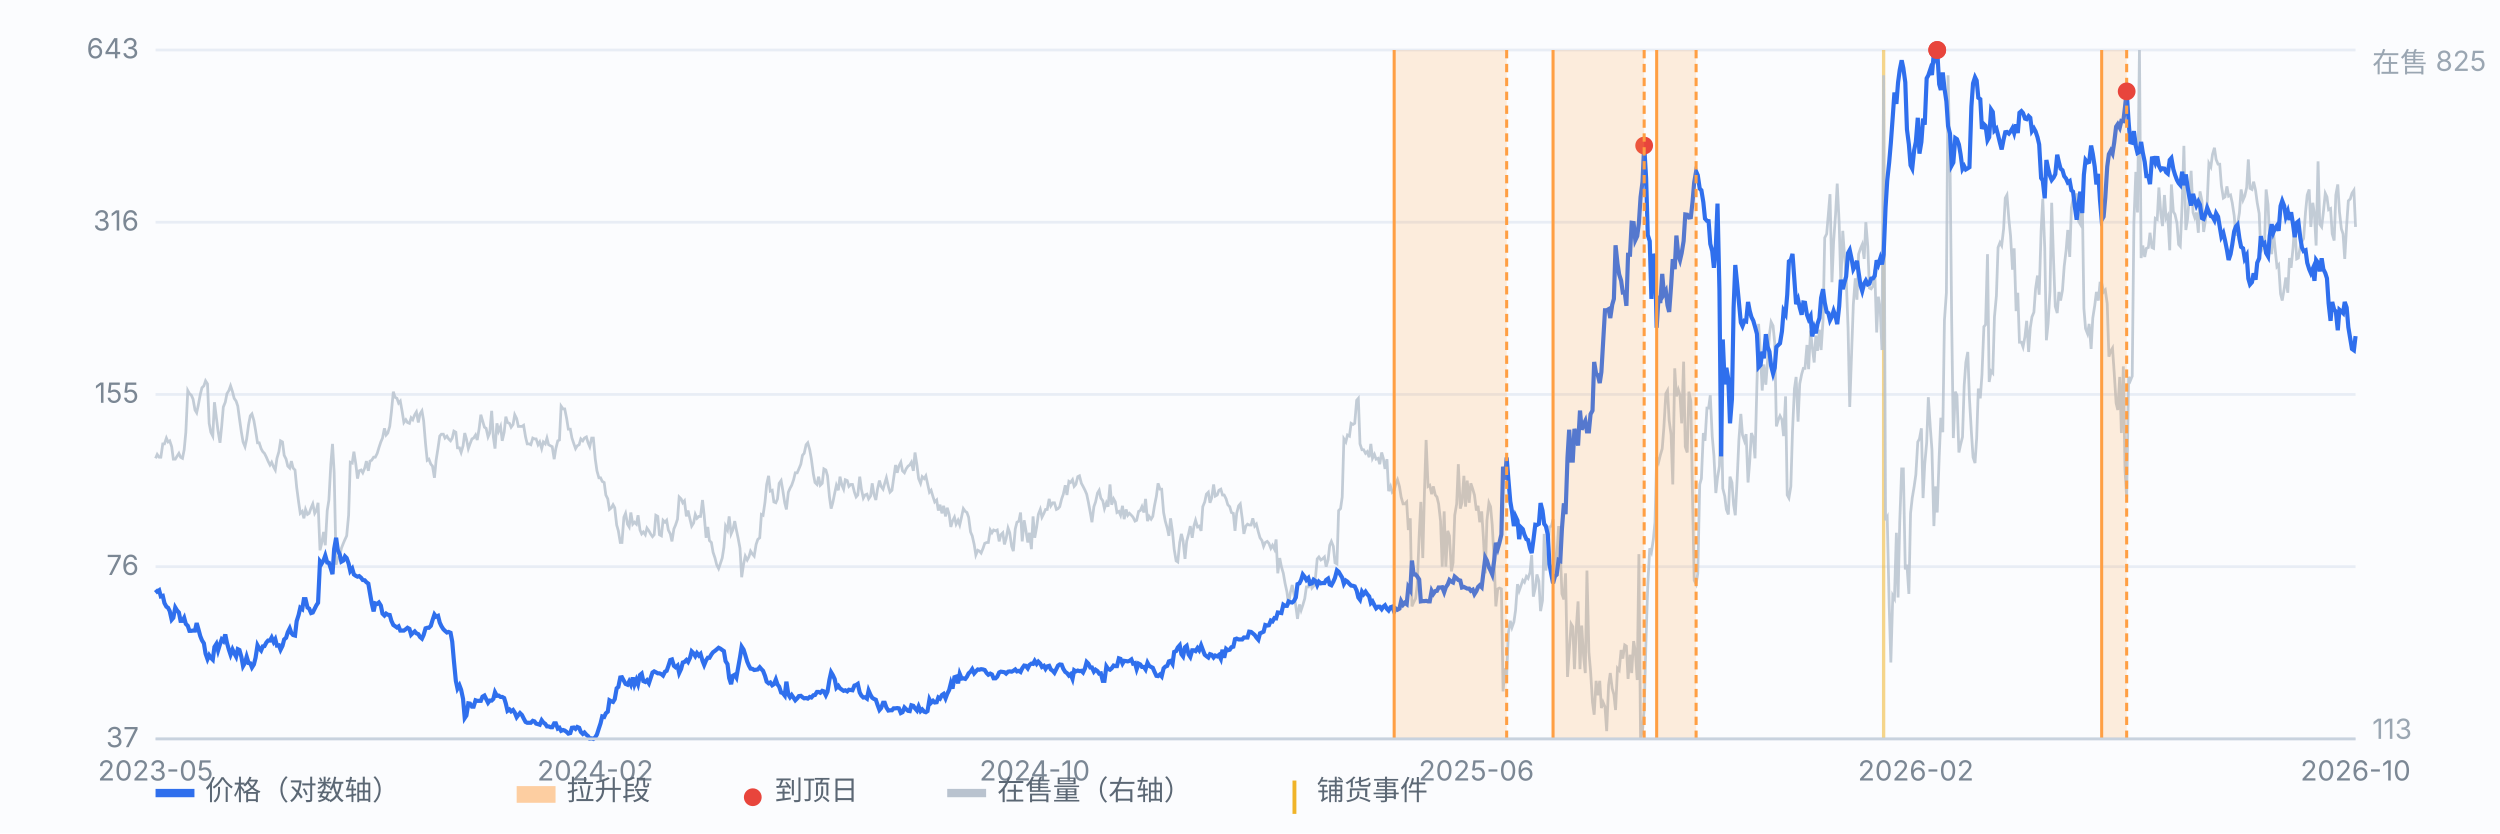
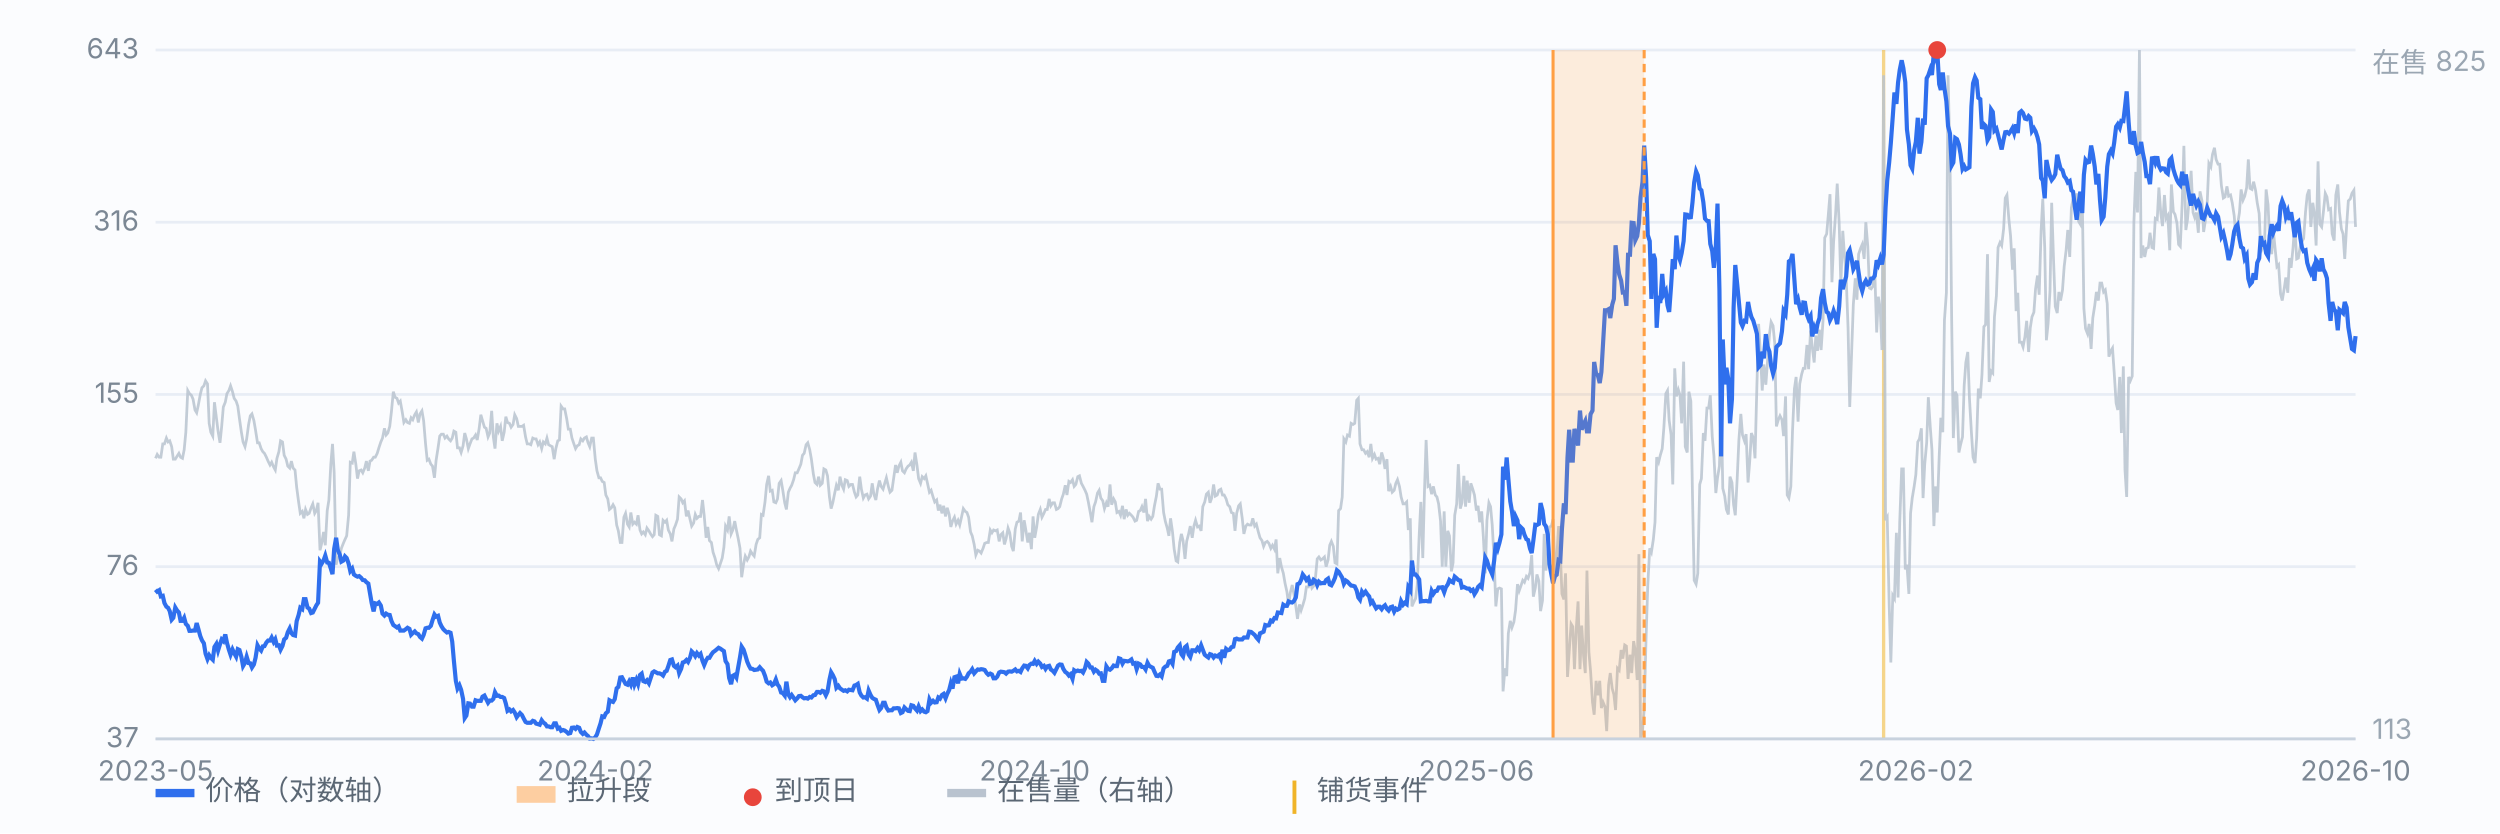
<svg xmlns="http://www.w3.org/2000/svg" viewBox="0 0 900 300" preserveAspectRatio="xMidYMid meet" style="width:100%;max-width:900px;height:auto;display:block" font-family="-apple-system,Segoe UI,Microsoft YaHei,sans-serif" font-size="10">
  <rect x="0" y="0" width="900" height="300" fill="#fbfcfe" />
  <line x1="56" y1="266.0" x2="848" y2="266.0" stroke="#e8edf5" stroke-width="1" />
  <text x="50" y="269.0" text-anchor="end" fill="#7b8794">37</text>
  <line x1="56" y1="204.0" x2="848" y2="204.0" stroke="#e8edf5" stroke-width="1" />
  <text x="50" y="207.0" text-anchor="end" fill="#7b8794">76</text>
  <line x1="56" y1="142.0" x2="848" y2="142.0" stroke="#e8edf5" stroke-width="1" />
  <text x="50" y="145.0" text-anchor="end" fill="#7b8794">155</text>
  <line x1="56" y1="80.0" x2="848" y2="80.0" stroke="#e8edf5" stroke-width="1" />
  <text x="50" y="83.0" text-anchor="end" fill="#7b8794">316</text>
  <line x1="56" y1="18.0" x2="848" y2="18.0" stroke="#e8edf5" stroke-width="1" />
  <text x="50" y="21.0" text-anchor="end" fill="#7b8794">643</text>
  <line x1="678.1" y1="18" x2="678.1" y2="266" stroke="#f0b429" stroke-width="1.2" opacity="0.55" />
  <path d="M56.0 165.0 L56.6 163.6 L57.3 164.6 L57.9 164.6 L58.6 159.8 L59.2 159.8 L59.9 157.7 L60.5 159.1 L61.1 158.7 L61.8 160.8 L62.4 165.3 L63.1 165.3 L63.7 164.3 L64.4 163.2 L65.0 164.6 L65.7 165.0 L66.3 161.9 L66.9 155.6 L67.6 140.6 L68.2 141.7 L68.9 142.3 L69.5 143.7 L70.2 147.6 L70.8 148.6 L71.4 145.8 L72.1 142.0 L72.7 139.6 L73.4 138.9 L74.0 137.1 L74.7 138.2 L75.3 152.4 L75.9 155.6 L76.6 157.0 L77.2 144.8 L77.9 150.4 L78.5 155.2 L79.2 159.4 L79.8 153.5 L80.4 146.5 L81.1 144.8 L81.7 141.7 L82.4 140.6 L83.0 138.9 L83.7 141.0 L84.3 143.4 L85.0 144.4 L85.6 146.2 L86.2 150.7 L86.9 155.6 L87.5 159.1 L88.2 160.8 L88.8 158.0 L89.5 152.8 L90.1 149.7 L90.7 149.0 L91.4 151.4 L92.0 154.9 L92.7 159.4 L93.3 159.4 L94.0 161.5 L94.6 162.6 L95.2 163.2 L95.9 164.6 L96.5 166.0 L97.2 167.4 L97.8 166.4 L98.5 168.1 L99.1 169.2 L99.7 165.0 L100.4 162.6 L101.0 158.7 L101.7 159.1 L102.3 163.9 L103.0 165.3 L103.6 167.8 L104.3 168.5 L104.9 166.0 L105.5 168.5 L106.2 169.2 L106.8 175.4 L107.5 180.7 L108.1 184.8 L108.8 184.1 L109.4 186.6 L110.0 183.4 L110.7 185.2 L111.3 184.8 L112.0 182.8 L112.6 181.4 L113.3 184.8 L113.9 183.8 L114.5 181.0 L115.2 198.1 L115.8 195.6 L116.5 191.5 L117.1 196.3 L117.8 183.8 L118.4 180.0 L119.1 167.1 L119.7 159.8 L120.3 170.2 L121.0 203.3 L121.6 200.9 L122.3 200.2 L122.9 197.4 L123.6 195.6 L124.2 194.2 L124.8 192.9 L125.5 185.5 L126.1 166.4 L126.8 166.7 L127.4 162.6 L128.1 167.1 L128.7 172.3 L129.3 169.5 L130.0 169.2 L130.6 170.2 L131.3 168.5 L131.9 166.0 L132.6 169.5 L133.2 166.0 L133.8 165.7 L134.5 164.6 L135.1 164.6 L135.8 163.2 L136.4 161.2 L137.1 159.1 L137.7 157.7 L138.4 154.2 L139.0 156.6 L139.6 155.9 L140.3 153.5 L140.9 148.3 L141.6 141.0 L142.2 143.0 L142.9 143.4 L143.5 145.1 L144.1 144.4 L144.8 148.3 L145.4 152.1 L146.1 151.1 L146.7 152.1 L147.4 152.4 L148.0 150.4 L148.6 151.1 L149.3 149.3 L149.9 148.3 L150.6 152.1 L151.2 149.0 L151.9 147.9 L152.5 151.4 L153.2 159.8 L153.8 165.7 L154.4 165.3 L155.1 167.1 L155.7 167.8 L156.4 172.0 L157.0 165.7 L157.7 161.2 L158.3 157.0 L158.9 156.3 L159.6 156.3 L160.2 157.7 L160.9 157.0 L161.5 158.0 L162.2 158.7 L162.8 157.7 L163.4 155.2 L164.1 155.6 L164.7 161.2 L165.4 161.2 L166.0 162.9 L166.7 160.5 L167.3 155.9 L167.9 158.0 L168.6 161.5 L169.2 159.8 L169.9 158.0 L170.5 157.7 L171.2 156.6 L171.8 158.4 L172.5 154.2 L173.1 149.3 L173.7 151.4 L174.4 153.8 L175.0 154.2 L175.7 157.3 L176.3 155.9 L177.0 147.9 L177.6 157.3 L178.2 161.5 L178.9 152.4 L179.5 155.2 L180.2 153.5 L180.8 158.7 L181.5 155.6 L182.1 150.0 L182.7 152.1 L183.4 152.4 L184.0 153.8 L184.7 152.8 L185.3 149.3 L186.0 150.7 L186.6 153.5 L187.2 153.5 L187.9 153.5 L188.5 153.1 L189.2 157.3 L189.8 159.8 L190.5 159.8 L191.1 160.1 L191.8 157.7 L192.4 158.0 L193.0 158.0 L193.7 160.1 L194.3 159.1 L195.0 161.5 L195.6 159.1 L196.3 159.8 L196.9 157.7 L197.5 160.1 L198.2 160.5 L198.8 160.8 L199.5 165.3 L200.1 161.5 L200.8 158.7 L201.4 158.4 L202.0 146.2 L202.7 147.2 L203.3 147.2 L204.0 150.7 L204.6 154.5 L205.3 154.5 L205.9 157.7 L206.6 159.8 L207.2 161.5 L207.8 160.5 L208.5 160.1 L209.1 158.0 L209.8 158.7 L210.4 157.7 L211.1 157.3 L211.7 159.4 L212.3 160.8 L213.0 157.7 L213.6 157.7 L214.3 165.3 L214.9 169.5 L215.6 172.0 L216.2 172.0 L216.8 173.3 L217.5 173.7 L218.1 178.2 L218.8 179.6 L219.4 183.4 L220.1 182.8 L220.7 181.7 L221.3 182.8 L222.0 189.0 L222.6 191.1 L223.3 195.3 L223.9 195.3 L224.6 186.2 L225.2 184.8 L225.9 188.7 L226.5 189.7 L227.1 184.5 L227.8 188.7 L228.4 188.0 L229.1 188.7 L229.7 185.5 L230.4 190.8 L231.0 192.2 L231.6 191.5 L232.3 192.5 L232.9 190.1 L233.6 191.1 L234.2 192.2 L234.9 193.2 L235.5 192.5 L236.1 185.5 L236.8 185.9 L237.4 192.5 L238.1 192.9 L238.7 187.3 L239.4 188.0 L240.0 187.3 L240.6 190.8 L241.3 192.2 L241.9 194.9 L242.6 190.4 L243.2 189.0 L243.9 186.9 L244.5 178.9 L245.2 179.6 L245.8 181.0 L246.4 180.3 L247.1 185.9 L247.7 183.8 L248.4 186.9 L249.0 189.4 L249.7 188.3 L250.3 185.2 L250.9 186.6 L251.6 185.9 L252.2 185.9 L252.9 180.0 L253.5 185.5 L254.2 193.6 L254.8 189.7 L255.4 194.6 L256.1 195.3 L256.7 198.8 L257.4 200.9 L258.0 203.3 L258.7 204.7 L259.3 203.0 L260.0 200.9 L260.6 197.0 L261.2 189.4 L261.9 190.8 L262.5 185.9 L263.2 192.2 L263.8 190.8 L264.5 187.6 L265.1 190.8 L265.7 193.6 L266.4 197.4 L267.0 207.8 L267.7 203.0 L268.3 200.2 L269.0 201.6 L269.6 200.5 L270.2 198.4 L270.9 199.5 L271.5 200.2 L272.2 196.0 L272.8 194.2 L273.5 193.6 L274.1 185.2 L274.7 185.5 L275.4 180.7 L276.0 174.4 L276.7 171.3 L277.3 176.8 L278.0 176.5 L278.6 180.7 L279.3 181.0 L279.9 179.6 L280.5 174.0 L281.2 173.0 L281.8 176.5 L282.5 181.0 L283.1 183.4 L283.8 177.2 L284.4 175.8 L285.0 174.7 L285.7 172.7 L286.3 170.2 L287.0 170.2 L287.6 168.8 L288.3 167.1 L288.9 163.9 L289.5 163.2 L290.2 160.1 L290.8 159.4 L291.5 161.9 L292.1 165.3 L292.8 170.6 L293.4 173.7 L294.1 174.4 L294.7 171.6 L295.3 174.7 L296.0 174.0 L296.6 168.8 L297.3 169.2 L297.9 171.3 L298.6 178.9 L299.2 183.1 L299.8 181.0 L300.5 177.5 L301.1 174.7 L301.8 176.5 L302.4 171.6 L303.1 174.7 L303.7 176.1 L304.3 172.7 L305.0 173.0 L305.6 175.1 L306.3 174.4 L306.9 174.4 L307.6 177.2 L308.2 178.9 L308.8 178.2 L309.5 171.6 L310.1 176.1 L310.8 179.3 L311.4 178.2 L312.1 177.9 L312.7 179.6 L313.4 178.6 L314.0 174.0 L314.6 177.9 L315.3 180.0 L315.9 176.1 L316.6 173.0 L317.2 175.1 L317.9 176.1 L318.5 174.0 L319.1 172.0 L319.8 175.1 L320.4 177.2 L321.1 176.5 L321.7 172.3 L322.4 167.4 L323.0 170.2 L323.6 167.8 L324.3 166.4 L324.9 169.5 L325.6 170.2 L326.2 168.8 L326.9 167.8 L327.5 167.4 L328.1 166.4 L328.8 169.5 L329.4 162.9 L330.1 167.4 L330.7 172.3 L331.4 174.0 L332.0 171.6 L332.7 172.3 L333.3 171.3 L333.9 174.0 L334.6 177.2 L335.2 176.5 L335.9 178.9 L336.5 180.7 L337.2 180.0 L337.8 183.8 L338.4 181.7 L339.1 184.8 L339.7 182.1 L340.4 185.9 L341.0 182.8 L341.7 185.2 L342.3 189.7 L342.9 187.6 L343.6 186.2 L344.2 188.7 L344.9 187.3 L345.5 189.0 L346.2 185.9 L346.8 183.1 L347.5 184.1 L348.1 184.5 L348.7 186.2 L349.4 191.5 L350.0 192.9 L350.7 196.0 L351.3 199.8 L352.0 198.1 L352.6 198.4 L353.2 199.1 L353.9 197.4 L354.5 195.6 L355.2 195.3 L355.8 195.3 L356.5 190.8 L357.1 191.8 L357.7 190.8 L358.4 191.1 L359.0 190.8 L359.7 194.9 L360.3 192.5 L361.0 191.8 L361.6 196.0 L362.2 193.9 L362.9 190.1 L363.5 191.8 L364.2 196.7 L364.8 198.4 L365.5 190.4 L366.1 188.0 L366.8 187.6 L367.4 184.5 L368.0 194.9 L368.7 187.3 L369.3 190.8 L370.0 195.3 L370.6 191.8 L371.3 197.7 L371.9 185.9 L372.5 193.6 L373.2 189.7 L373.8 185.2 L374.5 183.4 L375.1 186.2 L375.8 184.8 L376.4 183.4 L377.0 183.4 L377.7 179.6 L378.3 182.1 L379.0 181.0 L379.6 181.0 L380.3 183.4 L380.9 183.1 L381.5 182.4 L382.2 179.6 L382.8 177.9 L383.5 174.7 L384.1 178.2 L384.8 173.3 L385.4 173.7 L386.1 172.7 L386.7 175.1 L387.3 174.4 L388.0 171.6 L388.6 171.3 L389.3 174.0 L389.9 175.1 L390.6 176.5 L391.2 177.9 L391.8 180.7 L392.5 184.5 L393.1 188.0 L393.8 182.4 L394.4 180.7 L395.1 177.5 L395.7 176.5 L396.3 179.3 L397.0 180.3 L397.6 183.1 L398.3 181.0 L398.9 182.4 L399.6 174.4 L400.2 181.7 L400.9 179.6 L401.5 180.7 L402.1 184.5 L402.8 184.1 L403.4 185.5 L404.1 182.1 L404.7 186.9 L405.4 183.4 L406.0 185.5 L406.6 184.8 L407.3 185.5 L407.9 186.2 L408.6 187.6 L409.2 187.3 L409.9 184.1 L410.5 183.8 L411.1 182.4 L411.8 184.5 L412.4 179.6 L413.1 187.6 L413.7 185.9 L414.4 186.9 L415.0 185.9 L415.6 182.1 L416.3 178.6 L416.9 174.0 L417.6 176.1 L418.2 176.1 L418.9 184.5 L419.5 187.6 L420.2 190.1 L420.8 192.9 L421.4 186.6 L422.1 191.5 L422.7 197.7 L423.4 201.9 L424.0 202.3 L424.7 195.3 L425.3 192.2 L425.9 194.6 L426.6 201.2 L427.2 194.9 L427.9 192.2 L428.5 189.4 L429.2 193.6 L429.8 189.4 L430.4 187.3 L431.1 189.7 L431.7 189.4 L432.4 191.1 L433.0 182.4 L433.7 180.7 L434.3 177.9 L435.0 177.2 L435.6 181.0 L436.2 179.3 L436.9 174.4 L437.5 178.6 L438.2 178.2 L438.8 176.5 L439.5 176.1 L440.1 178.2 L440.7 178.2 L441.4 179.6 L442.0 181.7 L442.7 182.4 L443.3 184.5 L444.0 184.8 L444.6 191.1 L445.2 184.8 L445.9 182.1 L446.5 181.4 L447.2 186.6 L447.8 192.2 L448.5 189.4 L449.1 188.7 L449.7 189.0 L450.4 189.0 L451.0 186.6 L451.7 189.4 L452.3 188.7 L453.0 191.5 L453.6 193.6 L454.3 194.6 L454.9 196.7 L455.5 195.3 L456.2 194.9 L456.8 195.6 L457.5 197.4 L458.1 196.3 L458.8 197.7 L459.4 194.2 L460.0 206.4 L460.7 200.9 L461.3 204.0 L462.0 206.4 L462.6 209.9 L463.3 213.1 L463.9 217.9 L464.5 213.4 L465.2 210.6 L465.8 213.8 L466.5 218.3 L467.1 222.8 L467.8 217.6 L468.4 219.7 L469.0 217.9 L469.7 215.5 L470.3 211.3 L471.0 211.3 L471.6 208.5 L472.3 211.7 L472.9 211.0 L473.6 207.5 L474.2 201.2 L474.8 200.5 L475.5 201.6 L476.1 201.2 L476.8 200.5 L477.4 204.0 L478.1 201.6 L478.7 196.3 L479.3 194.9 L480.0 196.7 L480.6 202.6 L481.3 203.0 L481.9 183.8 L482.6 183.1 L483.2 178.9 L483.8 158.0 L484.5 159.1 L485.1 156.6 L485.8 157.0 L486.4 152.4 L487.1 152.8 L487.7 152.4 L488.4 144.1 L489.0 143.4 L489.6 159.8 L490.3 161.9 L490.9 161.9 L491.6 163.2 L492.2 162.6 L492.9 164.6 L493.5 159.8 L494.1 165.0 L494.8 163.6 L495.4 165.3 L496.1 165.0 L496.7 167.1 L497.4 162.9 L498.0 165.0 L498.6 168.8 L499.3 165.3 L499.9 176.8 L500.6 175.1 L501.2 177.2 L501.9 176.5 L502.5 174.0 L503.1 172.7 L503.8 175.1 L504.4 178.9 L505.1 181.4 L505.7 181.4 L506.4 180.7 L507.0 190.8 L507.7 186.6 L508.3 218.3 L508.9 216.9 L509.6 215.5 L510.2 210.6 L510.9 192.9 L511.5 180.7 L512.2 200.9 L512.8 177.2 L513.4 158.4 L514.1 175.1 L514.7 174.7 L515.4 177.9 L516.0 175.1 L516.7 178.2 L517.3 178.9 L517.9 181.4 L518.6 187.6 L519.2 204.0 L519.9 184.1 L520.5 204.0 L521.2 191.1 L521.8 192.9 L522.5 205.7 L523.1 202.6 L523.7 185.5 L524.4 181.4 L525.0 167.1 L525.7 183.1 L526.3 181.0 L527.0 171.3 L527.6 182.4 L528.2 173.0 L528.9 181.0 L529.5 174.0 L530.2 176.1 L530.8 178.2 L531.5 183.8 L532.1 182.1 L532.7 188.0 L533.4 184.1 L534.0 193.2 L534.7 206.4 L535.3 187.3 L536.0 181.0 L536.6 182.4 L537.2 189.0 L537.9 201.9 L538.5 218.3 L539.2 212.0 L539.8 211.7 L540.5 212.0 L541.1 248.9 L541.8 240.6 L542.4 243.4 L543.0 228.0 L543.7 223.5 L544.3 225.9 L545.0 223.9 L545.6 219.7 L546.3 210.3 L546.9 212.7 L547.5 211.0 L548.2 208.9 L548.8 209.6 L549.5 207.5 L550.1 208.2 L550.8 206.1 L551.4 199.8 L552.0 214.8 L552.7 211.7 L553.3 206.8 L554.0 209.2 L554.6 220.0 L555.3 216.2 L555.9 192.2 L556.5 205.4 L557.2 200.2 L557.8 189.7 L558.5 189.4 L559.1 186.9 L559.8 206.8 L560.4 201.2 L561.1 189.4 L561.7 198.8 L562.3 213.8 L563.0 215.8 L563.6 206.4 L564.3 243.7 L564.9 234.7 L565.6 224.6 L566.2 225.6 L566.8 240.9 L567.5 225.6 L568.1 216.5 L568.8 240.9 L569.4 225.2 L570.1 236.4 L570.7 242.3 L571.3 205.4 L572.0 234.7 L572.6 241.6 L573.3 252.8 L573.9 257.3 L574.6 245.1 L575.2 250.3 L575.9 245.1 L576.5 254.9 L577.1 252.8 L577.8 254.5 L578.4 263.2 L579.1 246.5 L579.7 242.3 L580.4 247.9 L581.0 250.0 L581.6 255.6 L582.3 240.6 L582.9 241.3 L583.6 234.0 L584.2 237.1 L584.9 232.2 L585.5 232.6 L586.1 244.4 L586.8 235.7 L587.4 242.3 L588.1 230.8 L588.7 234.3 L589.4 244.8 L590.0 199.5 L590.6 266.0 L591.3 262.9 L591.9 255.6 L592.6 229.1 L593.2 210.6 L593.9 197.4 L594.5 198.8 L595.2 194.2 L595.8 188.0 L596.4 164.6 L597.1 166.4 L597.7 163.9 L598.4 161.5 L599.0 153.8 L599.7 141.7 L600.3 140.6 L600.9 151.4 L601.6 156.6 L602.2 174.4 L602.9 132.6 L603.5 142.7 L604.2 140.3 L604.8 142.3 L605.4 152.4 L606.1 130.2 L606.7 160.8 L607.4 162.9 L608.0 141.0 L608.7 144.4 L609.3 178.6 L609.9 208.9 L610.6 210.3 L611.2 206.4 L611.9 174.4 L612.5 172.3 L613.2 155.9 L613.8 158.7 L614.5 146.9 L615.1 146.9 L615.7 142.3 L616.4 157.0 L617.0 163.9 L617.7 177.5 L618.3 172.0 L619.0 167.8 L619.6 143.7 L620.2 175.8 L620.9 178.6 L621.5 183.4 L622.2 185.2 L622.8 171.6 L623.5 173.7 L624.1 181.7 L624.7 185.5 L625.4 172.0 L626.0 158.4 L626.7 149.0 L627.3 156.6 L628.0 158.7 L628.6 156.3 L629.3 173.7 L629.9 166.0 L630.5 155.9 L631.2 157.7 L631.8 165.0 L632.5 138.2 L633.1 116.6 L633.8 128.1 L634.4 140.6 L635.0 131.2 L635.7 138.5 L636.3 130.2 L637.0 120.4 L637.6 115.9 L638.3 117.3 L638.9 123.5 L639.5 153.5 L640.2 151.1 L640.8 149.7 L641.5 151.1 L642.1 157.0 L642.8 142.7 L643.4 178.2 L644.0 179.3 L644.7 175.1 L645.3 155.2 L646.0 139.9 L646.6 135.7 L647.3 151.8 L647.9 138.2 L648.6 134.7 L649.2 132.6 L649.8 132.6 L650.5 124.2 L651.1 132.9 L651.8 119.0 L652.4 124.9 L653.1 130.5 L653.7 120.8 L654.3 126.3 L655.0 118.7 L655.6 126.0 L656.3 115.2 L656.9 85.6 L657.6 84.2 L658.2 77.2 L658.8 69.9 L659.5 101.6 L660.1 87.0 L660.8 77.2 L661.4 66.1 L662.1 80.3 L662.7 102.3 L663.4 83.1 L664.0 91.8 L664.6 99.2 L665.3 118.0 L665.9 146.5 L666.6 126.3 L667.2 109.6 L667.9 100.2 L668.5 107.9 L669.1 91.5 L669.8 89.4 L670.4 88.0 L671.1 93.2 L671.7 80.0 L672.4 88.7 L673.0 103.7 L673.6 104.0 L674.3 103.0 L674.9 97.1 L675.6 119.7 L676.2 106.8 L676.9 111.7 L677.5 126.0 L678.1 27.1 L678.8 187.3 L679.4 186.2 L680.1 217.6 L680.7 238.5 L681.4 214.4 L682.0 215.5 L682.7 191.8 L683.3 215.1 L683.9 188.0 L684.6 168.8 L685.2 168.8 L685.9 205.0 L686.5 203.3 L687.2 213.8 L687.8 184.8 L688.4 179.3 L689.1 175.1 L689.7 170.9 L690.4 159.1 L691.0 158.0 L691.7 154.2 L692.3 179.3 L692.9 167.1 L693.6 159.4 L694.2 143.0 L694.9 153.8 L695.5 161.9 L696.2 189.4 L696.8 175.1 L697.4 184.5 L698.1 164.6 L698.7 150.4 L699.4 155.6 L700.0 115.2 L700.7 105.4 L701.3 27.1 L702.0 57.4 L702.6 115.2 L703.2 157.7 L703.9 141.0 L704.5 142.3 L705.2 162.9 L705.8 160.1 L706.5 157.3 L707.1 138.9 L707.7 130.5 L708.4 126.7 L709.0 143.4 L709.7 155.6 L710.3 164.6 L711.0 166.7 L711.6 157.7 L712.2 139.9 L712.9 143.4 L713.5 135.0 L714.2 117.6 L714.8 116.9 L715.5 91.5 L716.1 137.5 L716.8 133.6 L717.4 134.3 L718.0 114.1 L718.7 106.5 L719.3 89.1 L720.0 87.3 L720.6 88.4 L721.3 82.4 L721.9 71.3 L722.5 70.2 L723.2 79.0 L723.8 84.9 L724.5 97.1 L725.1 89.4 L725.8 112.0 L726.4 105.4 L727.0 123.2 L727.7 123.2 L728.3 124.9 L729.0 121.1 L729.6 115.5 L730.3 126.7 L730.9 118.0 L731.5 114.1 L732.2 112.4 L732.8 104.0 L733.5 99.2 L734.1 106.1 L734.8 83.1 L735.4 71.6 L736.1 89.1 L736.7 122.5 L737.3 116.6 L738.0 104.7 L738.6 73.0 L739.3 94.3 L739.9 110.3 L740.6 112.7 L741.2 105.1 L741.8 108.2 L742.5 104.4 L743.1 96.0 L743.8 90.1 L744.4 82.8 L745.1 92.5 L745.7 74.8 L746.3 71.6 L747.0 75.5 L747.6 69.6 L748.3 79.7 L748.9 80.7 L749.6 70.2 L750.2 111.0 L750.8 118.3 L751.5 120.1 L752.1 116.6 L752.8 125.6 L753.4 114.5 L754.1 110.0 L754.7 105.1 L755.4 108.2 L756.0 101.9 L756.6 101.9 L757.3 105.1 L757.9 104.4 L758.6 109.3 L759.2 128.4 L759.9 126.3 L760.5 125.3 L761.1 134.0 L761.8 145.1 L762.4 147.6 L763.1 135.7 L763.7 155.9 L764.4 131.9 L765.0 169.2 L765.6 178.9 L766.3 135.7 L766.9 137.1 L767.6 135.4 L768.2 80.0 L768.9 61.9 L769.5 76.5 L770.2 18.0 L770.8 92.9 L771.4 88.4 L772.1 92.5 L772.7 89.4 L773.4 89.1 L774.0 83.8 L774.7 89.1 L775.3 89.4 L775.9 78.6 L776.6 79.0 L777.2 67.5 L777.9 76.9 L778.5 81.4 L779.2 70.2 L779.8 78.6 L780.4 77.6 L781.1 90.1 L781.7 66.4 L782.4 76.2 L783.0 77.2 L783.7 80.3 L784.3 88.0 L784.9 88.7 L785.6 72.7 L786.2 52.5 L786.9 82.8 L787.5 79.0 L788.2 70.2 L788.8 61.5 L789.5 76.5 L790.1 78.3 L790.7 76.5 L791.4 83.8 L792.0 68.9 L792.7 72.3 L793.3 83.5 L794.0 79.0 L794.6 72.7 L795.2 58.8 L795.9 60.1 L796.5 55.6 L797.2 53.2 L797.8 57.4 L798.5 59.1 L799.1 59.1 L799.7 66.8 L800.4 71.3 L801.0 70.9 L801.7 67.1 L802.3 70.6 L803.0 70.2 L803.6 73.0 L804.3 77.6 L804.9 84.9 L805.5 81.0 L806.2 76.5 L806.8 68.2 L807.5 72.0 L808.1 70.6 L808.8 67.5 L809.4 57.4 L810.0 67.8 L810.7 68.2 L811.3 65.4 L812.0 68.5 L812.6 73.0 L813.3 76.9 L813.9 90.8 L814.5 89.1 L815.2 89.4 L815.8 68.2 L816.5 73.7 L817.1 87.0 L817.8 91.5 L818.4 83.1 L819.0 89.1 L819.7 96.0 L820.3 95.3 L821.0 105.8 L821.6 108.2 L822.3 104.0 L822.9 99.9 L823.6 105.4 L824.2 92.9 L824.8 96.4 L825.5 89.1 L826.1 80.7 L826.8 93.2 L827.4 92.9 L828.1 88.7 L828.7 87.0 L829.3 85.9 L830.0 76.2 L830.6 70.2 L831.3 68.2 L831.9 81.7 L832.6 73.0 L833.2 77.2 L833.8 88.4 L834.5 58.1 L835.1 80.7 L835.8 81.7 L836.4 76.5 L837.1 69.6 L837.7 70.9 L838.3 75.5 L839.0 75.1 L839.6 84.2 L840.3 86.6 L840.9 70.2 L841.6 66.4 L842.2 76.2 L842.9 82.4 L843.5 84.2 L844.1 93.2 L844.8 81.0 L845.4 72.3 L846.1 71.6 L846.7 69.6 L847.4 68.5 L848.0 81.7" fill="none" stroke="#b9c3cf" stroke-width="1" opacity="0.85" />
  <text x="854" y="26" fill="#9aa6b2">在售 825</text>
  <text x="854" y="266" fill="#9aa6b2">113</text>
  <path d="M56.0 212.3 L56.6 213.0 L57.3 212.5 L57.9 214.7 L58.6 214.5 L59.2 217.1 L59.9 218.4 L60.5 218.8 L61.1 220.0 L61.8 223.1 L62.4 222.4 L63.1 218.7 L63.7 219.7 L64.4 220.5 L65.0 223.5 L65.7 223.5 L66.3 222.4 L66.9 224.6 L67.6 225.3 L68.2 227.1 L68.9 227.1 L69.5 227.0 L70.2 227.0 L70.8 224.3 L71.4 226.4 L72.1 229.0 L72.7 230.5 L73.4 231.6 L74.0 235.3 L74.7 237.3 L75.3 235.9 L75.9 236.8 L76.6 237.5 L77.2 232.9 L77.9 231.8 L78.5 234.2 L79.2 231.9 L79.8 230.2 L80.4 230.8 L81.1 228.4 L81.7 231.4 L82.4 233.9 L83.0 235.7 L83.7 233.8 L84.3 235.1 L85.0 236.4 L85.6 233.7 L86.2 234.0 L86.9 236.5 L87.5 239.8 L88.2 238.6 L88.8 236.4 L89.5 238.7 L90.1 238.8 L90.7 240.3 L91.4 239.2 L92.0 236.8 L92.7 232.3 L93.3 233.4 L94.0 234.2 L94.6 232.7 L95.2 232.6 L95.9 231.3 L96.5 230.6 L97.2 230.6 L97.8 229.5 L98.5 231.1 L99.1 230.1 L99.7 232.4 L100.4 232.3 L101.0 233.9 L101.7 232.5 L102.3 230.2 L103.0 229.6 L103.6 227.6 L104.3 226.2 L104.9 227.9 L105.5 228.6 L106.2 228.8 L106.8 223.6 L107.5 221.4 L108.1 218.8 L108.8 219.3 L109.4 215.7 L110.0 215.7 L110.7 218.7 L111.3 219.1 L112.0 220.7 L112.6 220.5 L113.3 219.1 L113.9 217.9 L114.5 217.0 L115.2 202.1 L115.8 202.9 L116.5 201.7 L117.1 200.0 L117.8 202.5 L118.4 202.6 L119.1 204.7 L119.7 206.7 L120.3 197.6 L121.0 193.6 L121.6 198.0 L122.3 199.6 L122.9 202.2 L123.6 201.8 L124.2 200.3 L124.8 200.9 L125.5 202.9 L126.1 205.6 L126.8 204.7 L127.4 206.8 L128.1 207.3 L128.7 207.6 L129.3 207.4 L130.0 208.0 L130.6 208.8 L131.3 208.9 L131.9 209.6 L132.6 210.1 L133.2 213.6 L133.8 217.1 L134.5 220.1 L135.1 217.2 L135.8 217.4 L136.4 216.9 L137.1 218.0 L137.7 220.9 L138.4 221.6 L139.0 220.9 L139.6 221.3 L140.3 221.4 L140.9 223.5 L141.6 225.0 L142.2 225.4 L142.9 225.9 L143.5 225.5 L144.1 227.0 L144.8 227.0 L145.4 227.0 L146.1 226.5 L146.7 226.0 L147.4 226.4 L148.0 228.5 L148.6 227.9 L149.3 227.3 L149.9 228.0 L150.6 228.3 L151.2 229.3 L151.9 229.9 L152.5 228.6 L153.2 226.2 L153.8 226.0 L154.4 226.0 L155.1 225.3 L155.7 223.3 L156.4 221.2 L157.0 222.0 L157.7 221.7 L158.3 224.1 L158.9 225.4 L159.6 226.5 L160.2 227.1 L160.9 227.7 L161.5 227.5 L162.2 227.8 L162.8 231.0 L163.4 237.9 L164.1 245.1 L164.7 247.9 L165.4 246.7 L166.0 248.3 L166.7 251.6 L167.3 258.5 L167.9 257.6 L168.6 253.2 L169.2 253.3 L169.9 254.4 L170.5 254.4 L171.2 252.1 L171.8 252.3 L172.5 252.3 L173.1 252.3 L173.7 250.8 L174.4 250.4 L175.0 251.6 L175.7 253.0 L176.3 252.2 L177.0 252.2 L177.6 251.6 L178.2 249.2 L178.9 250.5 L179.5 250.4 L180.2 250.9 L180.8 250.9 L181.5 251.3 L182.1 253.3 L182.7 255.9 L183.4 255.4 L184.0 256.1 L184.7 255.6 L185.3 256.5 L186.0 258.2 L186.6 257.4 L187.2 256.7 L187.9 257.4 L188.5 258.6 L189.2 259.9 L189.8 260.2 L190.5 260.2 L191.1 260.2 L191.8 259.5 L192.4 259.7 L193.0 260.5 L193.7 260.7 L194.3 260.9 L195.0 259.3 L195.6 260.1 L196.3 260.6 L196.9 261.5 L197.5 261.5 L198.2 261.8 L198.8 261.8 L199.5 260.4 L200.1 260.4 L200.8 262.3 L201.4 262.0 L202.0 263.1 L202.7 262.8 L203.3 263.0 L204.0 263.5 L204.6 264.1 L205.3 263.9 L205.9 262.0 L206.6 261.9 L207.2 262.4 L207.8 261.7 L208.5 262.0 L209.1 263.5 L209.8 264.2 L210.4 263.7 L211.1 264.5 L211.7 265.0 L212.3 265.9 L213.0 265.8 L213.6 266.0 L214.3 265.4 L214.9 264.4 L215.6 262.2 L216.2 260.4 L216.8 257.9 L217.5 258.1 L218.1 256.8 L218.8 256.2 L219.4 252.1 L220.1 252.5 L220.7 252.7 L221.3 251.7 L222.0 247.8 L222.6 247.3 L223.3 243.9 L223.9 243.8 L224.6 245.1 L225.2 246.2 L225.9 246.5 L226.5 245.3 L227.1 246.5 L227.8 243.9 L228.4 246.5 L229.1 244.7 L229.7 246.3 L230.4 243.0 L231.0 242.5 L231.6 245.2 L232.3 245.5 L232.9 244.9 L233.6 246.0 L234.2 244.2 L234.9 242.1 L235.5 241.7 L236.1 242.0 L236.8 242.4 L237.4 242.4 L238.1 242.7 L238.7 243.2 L239.4 241.8 L240.0 241.5 L240.6 239.8 L241.3 237.6 L241.9 237.4 L242.6 239.7 L243.2 240.2 L243.9 239.6 L244.5 242.3 L245.2 240.8 L245.8 238.5 L246.4 238.3 L247.1 237.6 L247.7 238.3 L248.4 236.8 L249.0 234.5 L249.7 235.2 L250.3 236.2 L250.9 235.1 L251.6 236.0 L252.2 235.4 L252.9 237.9 L253.5 239.4 L254.2 237.7 L254.8 236.8 L255.4 236.8 L256.1 235.6 L256.7 234.8 L257.4 234.3 L258.0 233.8 L258.7 233.2 L259.3 233.5 L260.0 234.0 L260.6 234.4 L261.2 238.0 L261.9 239.1 L262.5 244.1 L263.2 246.3 L263.8 243.3 L264.5 242.9 L265.1 243.9 L265.7 240.5 L266.4 236.6 L267.0 232.8 L267.7 233.9 L268.3 235.8 L269.0 238.2 L269.6 239.6 L270.2 240.7 L270.9 240.8 L271.5 241.2 L272.2 241.1 L272.8 241.0 L273.5 240.2 L274.1 240.9 L274.7 241.5 L275.4 243.3 L276.0 245.4 L276.7 246.0 L277.3 245.7 L278.0 246.7 L278.6 246.3 L279.3 244.6 L279.9 246.4 L280.5 247.2 L281.2 249.3 L281.8 249.5 L282.5 250.4 L283.1 245.4 L283.8 250.0 L284.4 251.0 L285.0 250.2 L285.7 251.2 L286.3 252.1 L287.0 251.4 L287.6 250.6 L288.3 250.5 L288.9 251.0 L289.5 251.4 L290.2 251.3 L290.8 251.5 L291.5 250.9 L292.1 251.1 L292.8 250.3 L293.4 250.2 L294.1 249.1 L294.7 249.1 L295.3 249.4 L296.0 248.7 L296.6 248.9 L297.3 250.3 L297.9 249.0 L298.6 244.7 L299.2 242.0 L299.8 243.0 L300.5 244.5 L301.1 247.6 L301.8 246.9 L302.4 247.8 L303.1 248.3 L303.7 248.7 L304.3 248.5 L305.0 248.9 L305.6 248.3 L306.3 248.4 L306.9 248.5 L307.6 246.8 L308.2 246.6 L308.8 246.2 L309.5 249.3 L310.1 250.4 L310.8 251.1 L311.4 251.0 L312.1 251.5 L312.7 248.6 L313.4 250.2 L314.0 251.2 L314.6 251.6 L315.3 251.9 L315.9 253.7 L316.6 255.6 L317.2 254.9 L317.9 253.0 L318.5 253.0 L319.1 254.7 L319.8 255.8 L320.4 255.7 L321.1 255.7 L321.7 255.0 L322.4 255.0 L323.0 254.9 L323.6 255.0 L324.3 256.7 L324.9 256.4 L325.6 254.7 L326.2 255.3 L326.9 255.9 L327.5 256.0 L328.1 253.9 L328.8 254.1 L329.4 255.0 L330.1 255.8 L330.7 254.3 L331.4 256.0 L332.0 255.4 L332.7 256.2 L333.3 256.4 L333.9 256.0 L334.6 251.8 L335.2 253.0 L335.9 252.3 L336.5 252.9 L337.2 252.8 L337.8 251.1 L338.4 251.5 L339.1 250.2 L339.7 249.8 L340.4 251.4 L341.0 249.8 L341.7 248.4 L342.3 246.0 L342.9 247.9 L343.6 243.8 L344.2 243.6 L344.9 246.0 L345.5 242.6 L346.2 244.3 L346.8 244.2 L347.5 244.4 L348.1 243.6 L348.7 242.4 L349.4 241.8 L350.0 240.9 L350.7 242.4 L351.3 241.7 L352.0 241.0 L352.6 241.1 L353.2 240.9 L353.9 241.0 L354.5 241.2 L355.2 242.3 L355.8 242.9 L356.5 242.5 L357.1 242.8 L357.7 244.2 L358.4 244.2 L359.0 243.6 L359.7 242.1 L360.3 241.8 L361.0 241.9 L361.6 242.0 L362.2 242.5 L362.9 241.8 L363.5 241.7 L364.2 241.8 L364.8 241.5 L365.5 241.0 L366.1 241.7 L366.8 241.5 L367.4 241.9 L368.0 240.6 L368.7 239.6 L369.3 239.7 L370.0 240.6 L370.6 239.4 L371.3 238.9 L371.9 239.0 L372.5 237.9 L373.2 239.0 L373.8 238.2 L374.5 238.9 L375.1 240.1 L375.8 239.7 L376.4 240.8 L377.0 239.9 L377.7 239.7 L378.3 241.0 L379.0 241.5 L379.6 242.2 L380.3 240.8 L380.9 239.6 L381.5 239.2 L382.2 239.3 L382.8 240.8 L383.5 241.9 L384.1 242.3 L384.8 243.2 L385.4 242.7 L386.1 244.4 L386.7 241.3 L387.3 241.7 L388.0 241.4 L388.6 241.6 L389.3 241.5 L389.9 242.1 L390.6 240.6 L391.2 238.3 L391.8 238.9 L392.5 240.3 L393.1 240.3 L393.8 241.8 L394.4 241.1 L395.1 241.6 L395.7 242.5 L396.3 242.4 L397.0 245.1 L397.6 245.1 L398.3 239.9 L398.9 240.8 L399.6 241.1 L400.2 240.6 L400.9 239.6 L401.5 239.8 L402.1 239.8 L402.8 237.0 L403.4 237.2 L404.1 238.9 L404.7 237.9 L405.4 238.0 L406.0 238.1 L406.6 237.9 L407.3 237.4 L407.9 238.9 L408.6 238.7 L409.2 240.9 L409.9 238.9 L410.5 239.2 L411.1 240.1 L411.8 240.1 L412.4 241.0 L413.1 238.6 L413.7 239.7 L414.4 240.1 L415.0 240.4 L415.6 241.8 L416.3 243.3 L416.9 243.4 L417.6 242.8 L418.2 243.5 L418.9 240.6 L419.5 240.0 L420.2 239.7 L420.8 238.1 L421.4 237.9 L422.1 239.0 L422.7 234.7 L423.4 234.4 L424.0 233.1 L424.7 232.3 L425.3 235.5 L425.9 236.3 L426.6 233.0 L427.2 232.5 L427.9 235.6 L428.5 236.5 L429.2 234.1 L429.8 234.1 L430.4 234.4 L431.1 233.3 L431.7 234.1 L432.4 232.3 L433.0 233.9 L433.7 235.7 L434.3 236.2 L435.0 236.7 L435.6 235.5 L436.2 235.7 L436.9 236.7 L437.5 236.0 L438.2 236.3 L438.8 235.8 L439.5 237.2 L440.1 233.9 L440.7 236.8 L441.4 233.6 L442.0 234.1 L442.7 233.9 L443.3 233.0 L444.0 232.8 L444.6 230.1 L445.2 229.9 L445.9 230.2 L446.5 230.2 L447.2 230.2 L447.8 229.5 L448.5 229.5 L449.1 229.5 L449.7 227.4 L450.4 227.5 L451.0 228.0 L451.7 228.6 L452.3 229.5 L453.0 230.3 L453.6 228.0 L454.3 227.7 L454.9 227.4 L455.5 225.0 L456.2 225.2 L456.8 225.1 L457.5 223.4 L458.1 223.7 L458.8 222.5 L459.4 222.6 L460.0 220.5 L460.7 220.6 L461.3 220.7 L462.0 217.7 L462.6 218.1 L463.3 218.1 L463.9 216.5 L464.5 216.8 L465.2 216.9 L465.8 216.4 L466.5 215.1 L467.1 210.3 L467.8 210.0 L468.4 208.8 L469.0 206.8 L469.7 207.7 L470.3 208.8 L471.0 208.1 L471.6 210.2 L472.3 210.0 L472.9 208.7 L473.6 209.2 L474.2 210.7 L474.8 209.4 L475.5 210.0 L476.1 209.9 L476.8 209.9 L477.4 208.8 L478.1 208.3 L478.7 210.4 L479.3 210.7 L480.0 209.4 L480.6 208.0 L481.3 205.3 L481.9 205.8 L482.6 207.0 L483.2 208.0 L483.8 210.2 L484.5 209.0 L485.1 209.4 L485.8 210.2 L486.4 210.8 L487.1 210.9 L487.7 211.1 L488.4 212.6 L489.0 215.1 L489.6 215.9 L490.3 213.0 L490.9 213.9 L491.6 213.0 L492.2 213.9 L492.9 214.7 L493.5 217.1 L494.1 216.5 L494.8 217.9 L495.4 219.0 L496.1 218.4 L496.7 218.4 L497.4 219.3 L498.0 218.4 L498.6 217.9 L499.3 219.2 L499.9 219.8 L500.6 218.6 L501.2 218.4 L501.9 220.2 L502.5 219.1 L503.1 219.5 L503.8 219.1 L504.4 216.4 L505.1 217.7 L505.7 217.0 L506.4 217.5 L507.0 211.4 L507.7 212.5 L508.3 201.8 L508.9 206.8 L509.6 206.8 L510.2 207.5 L510.9 208.6 L511.5 216.5 L512.2 216.4 L512.8 216.4 L513.4 216.3 L514.1 216.5 L514.7 216.5 L515.4 212.7 L516.0 213.8 L516.7 212.8 L517.3 212.7 L517.9 211.5 L518.6 211.5 L519.2 211.4 L519.9 213.2 L520.5 211.4 L521.2 210.4 L521.8 208.8 L522.5 209.4 L523.1 209.7 L523.7 207.6 L524.4 208.2 L525.0 208.8 L525.7 209.0 L526.3 211.5 L527.0 211.3 L527.6 211.6 L528.2 211.9 L528.9 211.9 L529.5 212.7 L530.2 212.3 L530.8 213.9 L531.5 212.8 L532.1 211.3 L532.7 210.7 L533.4 211.4 L534.0 206.4 L534.7 200.7 L535.3 201.8 L536.0 204.2 L536.6 205.4 L537.2 206.8 L537.9 201.8 L538.5 195.4 L539.2 197.5 L539.8 195.4 L540.5 192.4 L541.1 168.0 L541.8 172.7 L542.4 164.7 L543.0 172.3 L543.7 180.5 L544.3 184.0 L545.0 189.4 L545.6 185.9 L546.3 187.4 L546.9 194.1 L547.5 189.8 L548.2 190.5 L548.8 192.5 L549.5 194.1 L550.1 194.4 L550.8 197.5 L551.4 199.1 L552.0 194.6 L552.7 188.9 L553.3 189.0 L554.0 188.6 L554.6 181.1 L555.3 183.8 L555.9 188.6 L556.5 189.4 L557.2 192.4 L557.8 203.0 L558.5 206.9 L559.1 210.0 L559.8 207.4 L560.4 206.9 L561.1 201.6 L561.7 201.9 L562.3 190.3 L563.0 181.2 L563.6 185.1 L564.3 164.7 L564.9 154.7 L565.6 165.8 L566.2 165.8 L566.8 154.4 L567.5 157.0 L568.1 160.4 L568.8 147.8 L569.4 154.7 L570.1 152.7 L570.7 151.5 L571.3 155.3 L572.0 155.3 L572.6 149.1 L573.3 147.8 L573.9 130.3 L574.6 134.6 L575.2 135.0 L575.9 137.9 L576.5 133.9 L577.1 123.6 L577.8 111.7 L578.4 111.7 L579.1 111.3 L579.7 114.5 L580.4 109.7 L581.0 107.6 L581.6 88.3 L582.3 94.9 L582.9 98.8 L583.6 101.0 L584.2 105.3 L584.9 105.2 L585.5 110.1 L586.1 91.7 L586.8 91.7 L587.4 80.2 L588.1 80.3 L588.7 86.5 L589.4 85.0 L590.0 80.3 L590.6 71.0 L591.3 65.5 L591.9 52.4 L592.6 64.1 L593.2 84.6 L593.9 86.8 L594.5 107.6 L595.2 91.4 L595.8 93.3 L596.4 118.0 L597.1 106.5 L597.7 109.1 L598.4 98.6 L599.0 105.9 L599.7 104.7 L600.3 109.9 L600.9 112.3 L601.6 102.8 L602.2 93.3 L602.9 96.9 L603.5 84.8 L604.2 92.0 L604.8 93.7 L605.4 91.1 L606.1 86.8 L606.7 77.2 L607.4 77.3 L608.0 78.3 L608.7 78.2 L609.3 72.8 L609.9 65.7 L610.6 61.7 L611.2 63.1 L611.9 67.9 L612.5 68.5 L613.2 72.8 L613.8 78.7 L614.5 79.5 L615.1 79.6 L615.7 87.8 L616.4 90.4 L617.0 96.4 L617.7 88.6 L618.3 73.3 L619.0 104.6 L619.6 164.3 L620.2 122.2 L620.9 138.4 L621.5 132.4 L622.2 136.5 L622.8 152.4 L623.5 143.7 L624.1 110.7 L624.7 95.4 L625.4 102.4 L626.0 108.7 L626.7 116.1 L627.3 117.4 L628.0 115.5 L628.6 115.7 L629.3 108.7 L629.9 111.9 L630.5 114.1 L631.2 115.5 L631.8 117.6 L632.5 120.2 L633.1 132.2 L633.8 131.4 L634.4 126.6 L635.0 129.0 L635.7 120.3 L636.3 124.7 L637.0 126.6 L637.6 131.7 L638.3 134.5 L638.9 132.4 L639.5 124.9 L640.2 124.2 L640.8 123.6 L641.5 119.3 L642.1 111.9 L642.8 113.1 L643.4 106.1 L644.0 94.1 L644.7 93.6 L645.3 91.4 L646.0 101.0 L646.6 109.5 L647.3 107.8 L647.9 110.7 L648.6 113.3 L649.2 108.9 L649.8 109.0 L650.5 113.3 L651.1 114.9 L651.8 113.7 L652.4 121.1 L653.1 118.1 L653.7 120.0 L654.3 116.6 L655.0 114.5 L655.6 107.2 L656.3 104.1 L656.9 108.9 L657.6 112.3 L658.2 112.7 L658.8 115.3 L659.5 113.9 L660.1 111.9 L660.8 113.9 L661.4 116.7 L662.1 110.3 L662.7 100.7 L663.4 104.1 L664.0 101.7 L664.6 99.6 L665.3 91.1 L665.9 90.0 L666.6 93.3 L667.2 96.9 L667.9 95.6 L668.5 93.9 L669.1 98.1 L669.8 102.8 L670.4 104.8 L671.1 102.1 L671.7 101.0 L672.4 102.4 L673.0 102.1 L673.6 100.3 L674.3 100.2 L674.9 99.3 L675.6 93.7 L676.2 95.2 L676.9 93.0 L677.5 95.2 L678.1 91.7 L678.8 74.8 L679.4 65.0 L680.1 58.5 L680.7 51.5 L681.4 41.9 L682.0 33.3 L682.7 37.4 L683.3 29.7 L683.9 25.2 L684.6 21.7 L685.2 24.5 L685.9 29.6 L686.5 46.6 L687.2 52.0 L687.8 59.5 L688.4 60.7 L689.1 54.0 L689.7 51.1 L690.4 42.4 L691.0 55.3 L691.7 51.1 L692.3 42.7 L692.9 44.9 L693.6 28.2 L694.2 27.1 L694.9 25.0 L695.5 27.0 L696.2 18.8 L696.8 20.6 L697.4 18.0 L698.1 30.3 L698.7 32.4 L699.4 26.1 L700.0 31.8 L700.7 36.5 L701.3 45.4 L702.0 48.1 L702.6 59.6 L703.2 58.5 L703.9 49.7 L704.5 50.1 L705.2 52.0 L705.8 55.5 L706.5 60.8 L707.1 59.8 L707.7 61.0 L708.4 60.6 L709.0 60.2 L709.7 38.4 L710.3 30.0 L711.0 27.8 L711.6 29.0 L712.2 35.2 L712.9 35.7 L713.5 46.4 L714.2 44.7 L714.8 45.3 L715.5 50.5 L716.1 49.4 L716.8 39.4 L717.4 40.3 L718.0 47.0 L718.7 46.3 L719.3 48.6 L720.0 51.5 L720.6 53.8 L721.3 50.2 L721.9 47.6 L722.5 47.5 L723.2 48.1 L723.8 47.3 L724.5 46.1 L725.1 47.9 L725.8 44.8 L726.4 47.9 L727.0 40.6 L727.7 40.0 L728.3 40.7 L729.0 42.7 L729.6 42.9 L730.3 41.8 L730.9 42.4 L731.5 47.2 L732.2 46.2 L732.8 47.3 L733.5 49.4 L734.1 52.0 L734.8 64.1 L735.4 65.0 L736.1 71.4 L736.7 57.6 L737.3 60.5 L738.0 63.3 L738.6 64.8 L739.3 63.9 L739.9 62.7 L740.6 55.7 L741.2 58.4 L741.8 60.7 L742.5 61.3 L743.1 63.4 L743.8 64.3 L744.4 65.7 L745.1 65.2 L745.7 68.5 L746.3 69.0 L747.0 74.8 L747.6 79.1 L748.3 73.3 L748.9 69.0 L749.6 76.7 L750.2 62.9 L750.8 57.6 L751.5 58.5 L752.1 58.3 L752.8 52.4 L753.4 55.4 L754.1 60.0 L754.7 66.4 L755.4 62.6 L756.0 72.1 L756.6 79.2 L757.3 78.0 L757.9 71.2 L758.6 60.0 L759.2 55.5 L759.9 54.2 L760.5 55.3 L761.1 51.4 L761.8 45.6 L762.4 44.7 L763.1 46.0 L763.7 43.5 L764.4 43.6 L765.0 38.5 L765.6 32.9 L766.3 43.9 L766.9 51.2 L767.6 51.4 L768.2 47.2 L768.9 52.6 L769.5 55.1 L770.2 54.7 L770.8 51.1 L771.4 54.9 L772.1 58.3 L772.7 63.4 L773.4 63.4 L774.0 66.3 L774.7 57.0 L775.3 56.9 L775.9 58.6 L776.6 56.3 L777.2 59.7 L777.9 61.1 L778.5 60.6 L779.2 60.7 L779.8 62.0 L780.4 62.5 L781.1 57.6 L781.7 56.9 L782.4 60.9 L783.0 62.9 L783.7 64.8 L784.3 65.9 L784.9 66.6 L785.6 61.8 L786.2 66.7 L786.9 62.8 L787.5 67.1 L788.2 71.2 L788.8 74.0 L789.5 69.8 L790.1 72.1 L790.7 74.0 L791.4 72.5 L792.0 73.7 L792.7 78.5 L793.3 78.8 L794.0 76.9 L794.6 74.8 L795.2 76.3 L795.9 77.8 L796.5 78.0 L797.2 79.3 L797.8 76.8 L798.5 78.0 L799.1 81.6 L799.7 85.2 L800.4 83.9 L801.0 86.5 L801.7 90.0 L802.3 93.6 L803.0 91.5 L803.6 88.1 L804.3 83.3 L804.9 81.6 L805.5 80.9 L806.2 85.9 L806.8 88.9 L807.5 89.4 L808.1 93.1 L808.8 91.9 L809.4 100.3 L810.0 102.4 L810.7 101.6 L811.3 98.4 L812.0 100.7 L812.6 94.6 L813.3 93.0 L813.9 85.0 L814.5 88.0 L815.2 87.5 L815.8 91.1 L816.5 92.3 L817.1 84.8 L817.8 80.7 L818.4 83.7 L819.0 82.2 L819.7 81.2 L820.3 83.1 L821.0 74.2 L821.6 72.3 L822.3 74.1 L822.9 78.0 L823.6 76.1 L824.2 79.2 L824.8 76.4 L825.5 80.8 L826.1 85.4 L826.8 80.2 L827.4 79.7 L828.1 85.6 L828.7 89.1 L829.3 90.4 L830.0 90.1 L830.6 94.6 L831.3 96.9 L831.9 98.3 L832.6 96.7 L833.2 101.1 L833.8 93.6 L834.5 94.6 L835.1 97.7 L835.8 93.0 L836.4 96.9 L837.1 98.3 L837.7 100.2 L838.3 109.2 L839.0 115.5 L839.6 108.7 L840.3 111.5 L840.9 112.1 L841.6 118.9 L842.2 111.5 L842.9 112.1 L843.5 112.7 L844.1 108.7 L844.8 110.7 L845.4 117.8 L846.1 122.0 L846.7 125.6 L847.4 126.1 L848.0 121.0" fill="none" stroke="#2f6fed" stroke-width="1.5" />
-   <rect x="501.9" y="18" width="40.5" height="248" fill="#ff9f43" opacity="0.18" />
-   <line x1="501.9" y1="18" x2="501.9" y2="266" stroke="#ff9f43" stroke-width="1.1" />
-   <line x1="542.4" y1="18" x2="542.4" y2="266" stroke="#ff9f43" stroke-width="1.1" stroke-dasharray="3 2" />
-   <circle cx="591.9" cy="52.4" r="3.2" fill="#e8453c" />
  <rect x="559.1" y="18" width="32.8" height="248" fill="#ff9f43" opacity="0.18" />
  <line x1="559.1" y1="18" x2="559.1" y2="266" stroke="#ff9f43" stroke-width="1.1" />
  <line x1="591.9" y1="18" x2="591.9" y2="266" stroke="#ff9f43" stroke-width="1.1" stroke-dasharray="3 2" />
  <circle cx="697.4" cy="18.0" r="3.2" fill="#e8453c" />
-   <rect x="596.4" y="18" width="14.2" height="248" fill="#ff9f43" opacity="0.18" />
-   <line x1="596.4" y1="18" x2="596.4" y2="266" stroke="#ff9f43" stroke-width="1.1" />
-   <line x1="610.6" y1="18" x2="610.6" y2="266" stroke="#ff9f43" stroke-width="1.1" stroke-dasharray="3 2" />
-   <circle cx="697.4" cy="18.0" r="3.2" fill="#e8453c" />
-   <rect x="756.6" y="18" width="9.0" height="248" fill="#ff9f43" opacity="0.18" />
-   <line x1="756.6" y1="18" x2="756.6" y2="266" stroke="#ff9f43" stroke-width="1.1" />
-   <line x1="765.6" y1="18" x2="765.6" y2="266" stroke="#ff9f43" stroke-width="1.1" stroke-dasharray="3 2" />
-   <circle cx="765.6" cy="32.9" r="3.2" fill="#e8453c" />
  <line x1="56" y1="266" x2="848" y2="266" stroke="#c8d2de" stroke-width="1" />
  <text x="56.0" y="281" text-anchor="middle" fill="#7b8794">2023-05</text>
  <text x="214.3" y="281" text-anchor="middle" fill="#7b8794">2024-02</text>
  <text x="372.5" y="281" text-anchor="middle" fill="#7b8794">2024-10</text>
  <text x="531.5" y="281" text-anchor="middle" fill="#7b8794">2025-06</text>
  <text x="689.7" y="281" text-anchor="middle" fill="#7b8794">2026-02</text>
  <text x="848.0" y="281" text-anchor="middle" fill="#7b8794">2026-10</text>
  <g transform="translate(56,292)">
    <rect x="0" y="-8" width="14" height="3" fill="#2f6fed" />
    <text x="18" y="-4" fill="#5b6774">价格（对数轴）</text>
    <rect x="130" y="-9" width="14" height="6" fill="#ff9f43" opacity="0.5" />
    <text x="148" y="-4" fill="#5b6774">拉升段</text>
    <circle cx="215" cy="-5" r="3.2" fill="#e8453c" />
    <text x="223" y="-4" fill="#5b6774">到顶日</text>
    <rect x="285" y="-8" width="14" height="3" fill="#b9c3cf" />
    <text x="303" y="-4" fill="#5b6774">在售量（右轴）</text>
    <line x1="410" y1="-11" x2="410" y2="1" stroke="#f0b429" stroke-width="1.4" />
    <text x="418" y="-4" fill="#5b6774">铺货事件</text>
  </g>
</svg>
